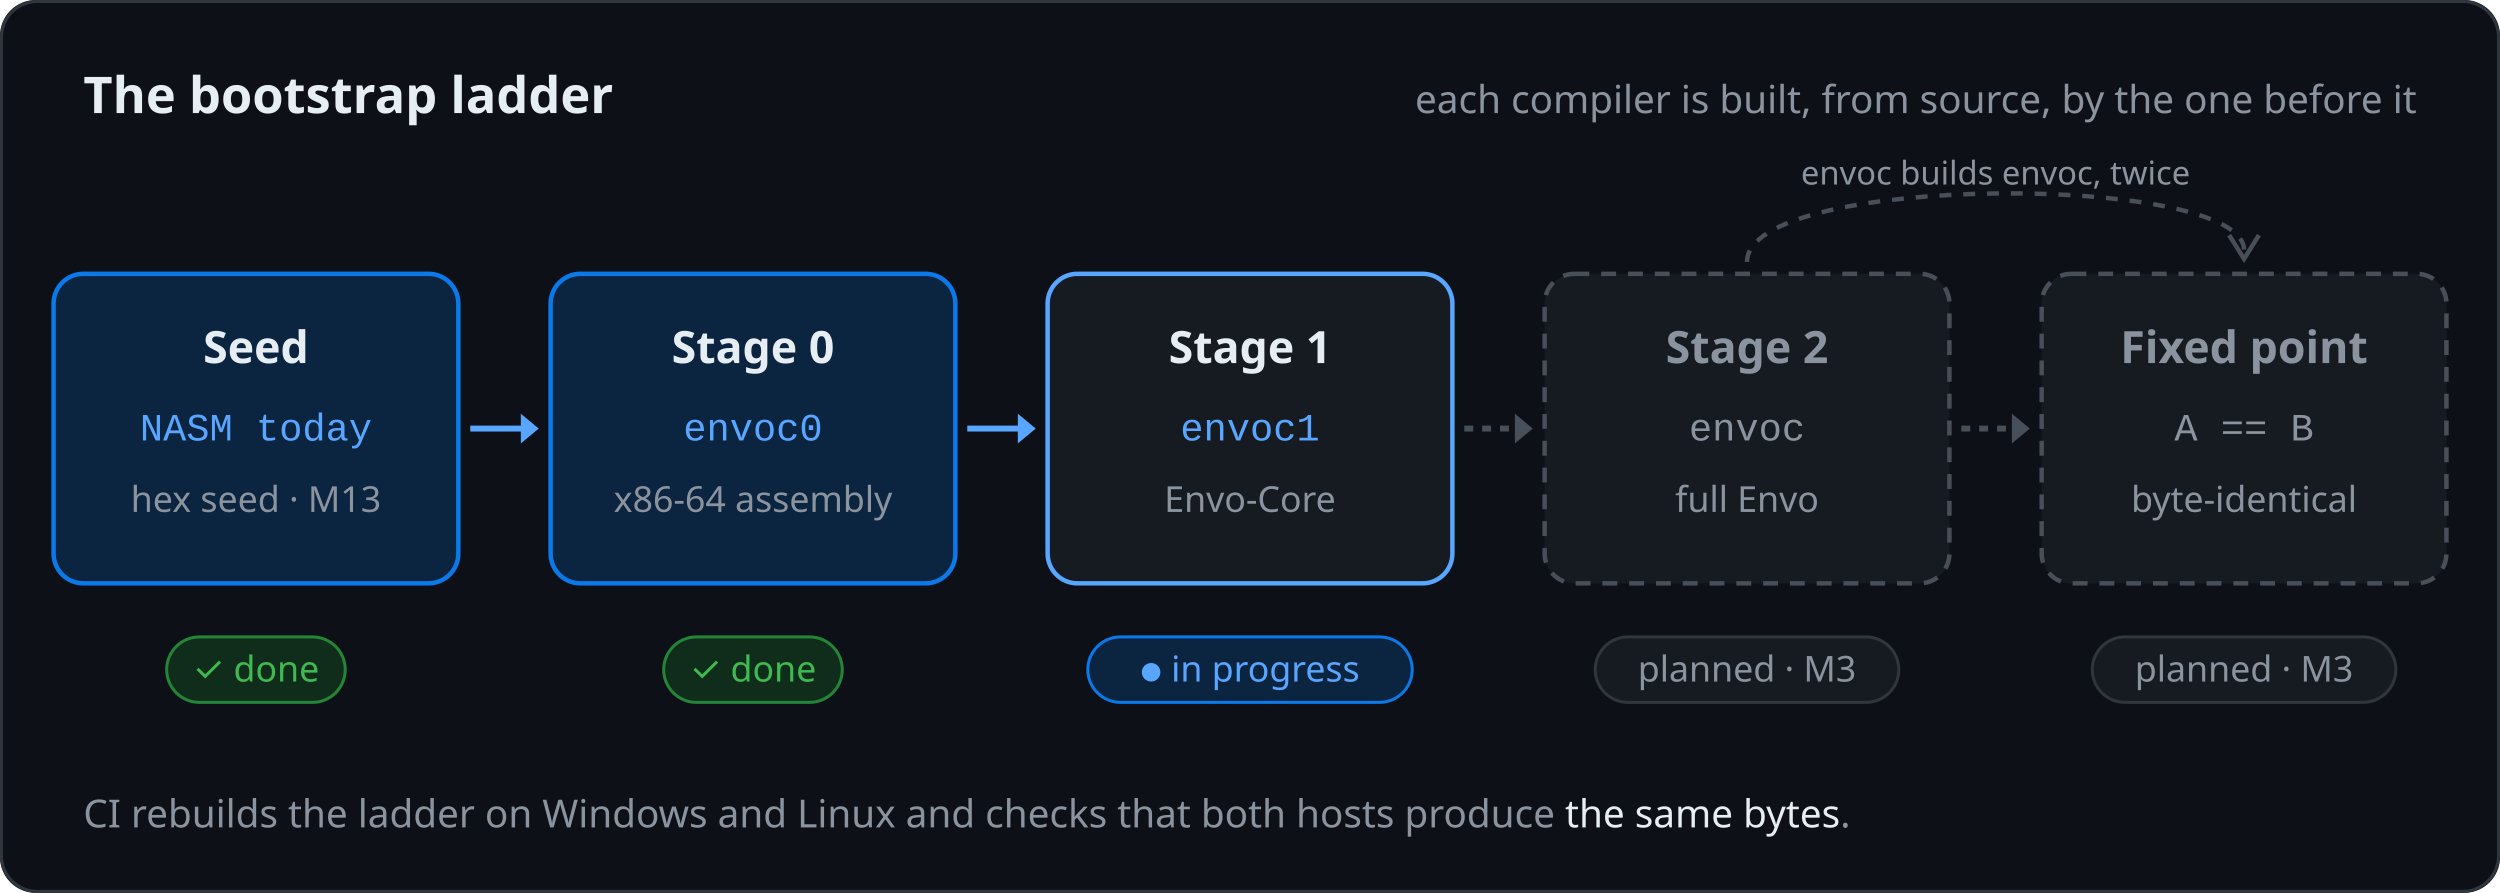
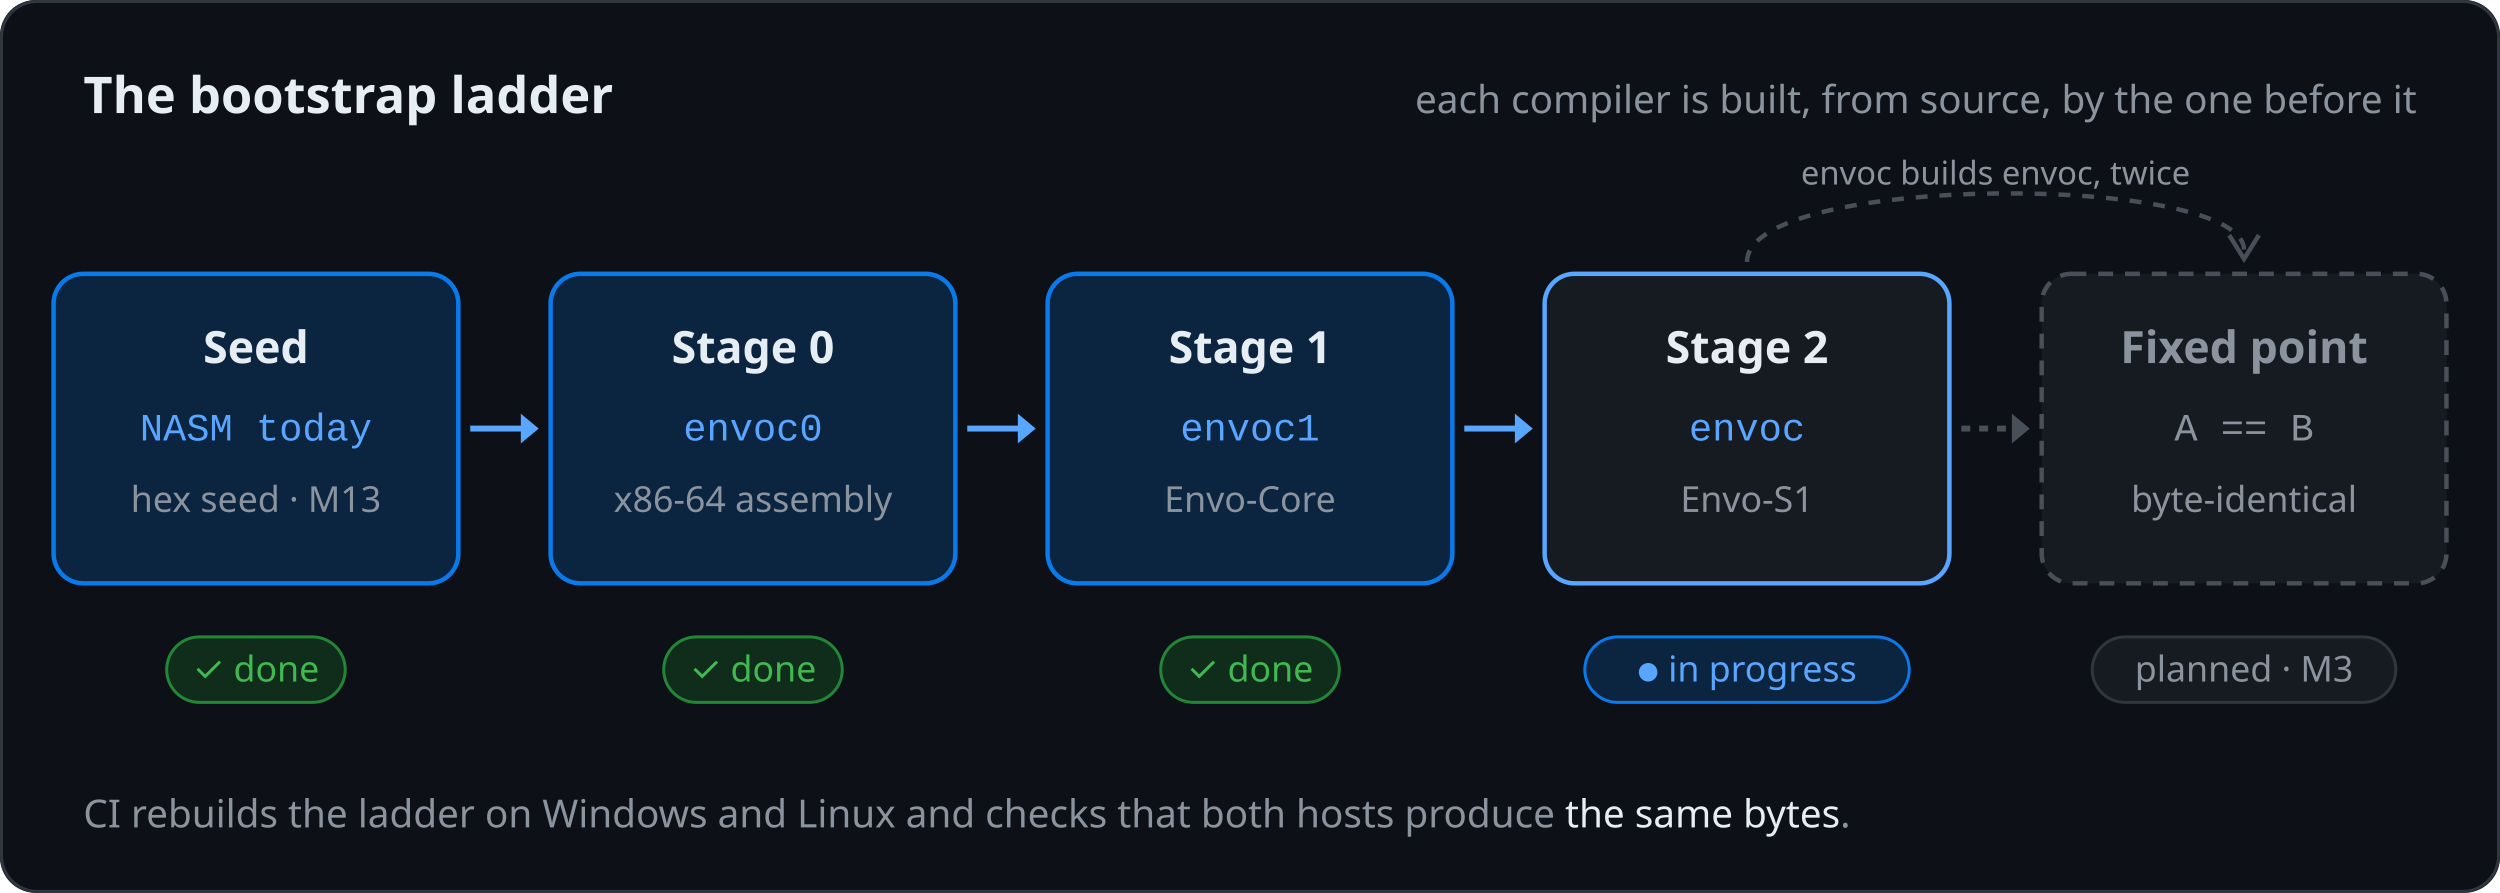
<svg xmlns="http://www.w3.org/2000/svg" width="840" height="300" viewBox="0 0 840 300" role="img" aria-labelledby="t d">
  <style>
.m{font-family:ui-monospace,SFMono-Regular,'SF Mono',Menlo,Consolas,'Liberation Mono',monospace}
.s{font-family:-apple-system,BlinkMacSystemFont,'Segoe UI','Noto Sans',Helvetica,Arial,sans-serif}
.g0{opacity:0;animation:g0 7.0s ease-out infinite}@keyframes g0{0%,0%{opacity:0}2.143%{opacity:.9}17.143%,100%{opacity:0}}
.p0{opacity:0;animation:p0 7.0s ease-in-out infinite}@keyframes p0{0%,2.857%{opacity:0;transform:translateX(0)}4.286%{opacity:1}13.571%{opacity:1;transform:translateX(19px)}15%,100%{opacity:0;transform:translateX(19px)}}
.g1{opacity:0;animation:g1 7.0s ease-out infinite}@keyframes g1{0%,14.286%{opacity:0}16.429%{opacity:.9}31.429%,100%{opacity:0}}
.p1{opacity:0;animation:p1 7.0s ease-in-out infinite}@keyframes p1{0%,17.143%{opacity:0;transform:translateX(0)}18.571%{opacity:1}27.857%{opacity:1;transform:translateX(19px)}29.286%,100%{opacity:0;transform:translateX(19px)}}
.g2{opacity:0;animation:g2 7.0s ease-out infinite}@keyframes g2{0%,28.571%{opacity:0}30.714%{opacity:.9}45.714%,100%{opacity:0}}
+ .p2{opacity:0;animation:p2 7.0s ease-in-out infinite}@keyframes p2{0%,31.429%{opacity:0;transform:translateX(0)}32.857%{opacity:1}42.143%{opacity:1;transform:translateX(19px)}43.571%,100%{opacity:0;transform:translateX(19px)}}
+ .g3{opacity:0;animation:g3 7.0s ease-out infinite}@keyframes g3{0%,42.857%{opacity:0}45%{opacity:.9}60%,100%{opacity:0}}
.pulse{animation:pulse 1.6s ease-in-out infinite}@keyframes pulse{50%{opacity:.35}}
@media (prefers-reduced-motion: reduce){*{animation:none!important}}
</style>
  <defs>
    <clipPath id="card">
      <rect width="840" height="300" rx="12" />
    </clipPath>
  </defs>
  <g clip-path="url(#card)">
    <rect width="840" height="300" fill="#0d1117" />
    <text class="s" x="28" y="38" font-size="17" font-weight="600" fill="#e6edf3">The bootstrap ladder</text>
    <text class="s" x="812" y="38" font-size="13" fill="#8b949e" text-anchor="end">each compiler is built, from source, by the one before it</text>
    <rect x="18.0" y="92" width="136" height="104" rx="10" fill="#0b2440" stroke="#0a7aeb" stroke-width="1.5" />
    <rect class="g0" x="15.0" y="89" width="142" height="110" rx="12" fill="none" stroke="#58a6ff" stroke-width="2.5" />
    <text class="s" x="86.0" y="122" font-size="15" font-weight="600" fill="#e6edf3" text-anchor="middle">Seed</text>
    <text class="m" x="86.0" y="148" font-size="13" fill="#58a6ff" text-anchor="middle">NASM today</text>
    <text class="s" x="86.0" y="172" font-size="12" fill="#8b949e" text-anchor="middle">hex seed · M13</text>
    <g>
      <rect x="56.0" y="214" width="60" height="22" rx="11" fill="#0f2d1a" stroke="#238636" />
      <text class="s" x="86.0" y="229" font-size="12" fill="#3fb950" text-anchor="middle">✓ done</text>
    </g>
    <line x1="158.0" y1="144.0" x2="176.0" y2="144.0" stroke="#58a6ff" stroke-width="2" />
    <path d="M175.0 139.0 L181.0 144.0 L175.0 149.0 Z" fill="#58a6ff" />
    <circle class="p0" cx="158.0" cy="144.0" r="4" fill="#e6edf3" />
    <rect x="185.0" y="92" width="136" height="104" rx="10" fill="#0b2440" stroke="#0a7aeb" stroke-width="1.5" />
    <rect class="g1" x="182.0" y="89" width="142" height="110" rx="12" fill="none" stroke="#58a6ff" stroke-width="2.5" />
    <text class="s" x="253.0" y="122" font-size="15" font-weight="600" fill="#e6edf3" text-anchor="middle">Stage 0</text>
    <text class="m" x="253.0" y="148" font-size="13" fill="#58a6ff" text-anchor="middle">envoc0</text>
    <text class="s" x="253.0" y="172" font-size="12" fill="#8b949e" text-anchor="middle">x86-64 assembly</text>
    <g>
      <rect x="223.0" y="214" width="60" height="22" rx="11" fill="#0f2d1a" stroke="#238636" />
      <text class="s" x="253.0" y="229" font-size="12" fill="#3fb950" text-anchor="middle">✓ done</text>
    </g>
    <line x1="325.0" y1="144.0" x2="343.0" y2="144.0" stroke="#58a6ff" stroke-width="2" />
    <path d="M342.0 139.0 L348.0 144.0 L342.0 149.0 Z" fill="#58a6ff" />
    <circle class="p1" cx="325.0" cy="144.0" r="4" fill="#e6edf3" />
-     <rect x="352.0" y="92" width="136" height="104" rx="10" fill="#161b22" stroke="#58a6ff" stroke-width="1.5" />
+     <rect x="352.0" y="92" width="136" height="104" rx="10" fill="#0b2440" stroke="#0a7aeb" stroke-width="1.5" />
    <rect class="g2" x="349.0" y="89" width="142" height="110" rx="12" fill="none" stroke="#58a6ff" stroke-width="2.5" />
    <text class="s" x="420.0" y="122" font-size="15" font-weight="600" fill="#e6edf3" text-anchor="middle">Stage 1</text>
    <text class="m" x="420.0" y="148" font-size="13" fill="#58a6ff" text-anchor="middle">envoc1</text>
    <text class="s" x="420.0" y="172" font-size="12" fill="#8b949e" text-anchor="middle">Envo-Core</text>
+     <g>
+       <rect x="390.0" y="214" width="60" height="22" rx="11" fill="#0f2d1a" stroke="#238636" />
+       <text class="s" x="420.0" y="229" font-size="12" fill="#3fb950" text-anchor="middle">✓ done</text>
+     </g>
+     <line x1="492.0" y1="144.0" x2="510.0" y2="144.0" stroke="#58a6ff" stroke-width="2" />
+     <path d="M509.0 139.0 L515.0 144.0 L509.0 149.0 Z" fill="#58a6ff" />
+     <circle class="p2" cx="492.0" cy="144.0" r="4" fill="#e6edf3" />
+     <rect x="519.0" y="92" width="136" height="104" rx="10" fill="#161b22" stroke="#58a6ff" stroke-width="1.5" />
+     <rect class="g3" x="516.0" y="89" width="142" height="110" rx="12" fill="none" stroke="#58a6ff" stroke-width="2.5" />
+     <text class="s" x="587.0" y="122" font-size="15" font-weight="600" fill="#e6edf3" text-anchor="middle">Stage 2</text>
+     <text class="m" x="587.0" y="148" font-size="13" fill="#58a6ff" text-anchor="middle">envoc</text>
+     <text class="s" x="587.0" y="172" font-size="12" fill="#8b949e" text-anchor="middle">Envo-S1</text>
    <g class="pulse">
-       <rect x="365.5" y="214" width="109" height="22" rx="11" fill="#0b2440" stroke="#0a7aeb" />
-       <text class="s" x="420.0" y="229" font-size="12" fill="#58a6ff" text-anchor="middle">● in progress</text>
-     </g>
-     <line x1="492.0" y1="144.0" x2="510.0" y2="144.0" stroke="#484f58" stroke-width="2" stroke-dasharray="3 3" />
-     <path d="M509.0 139.0 L515.0 144.0 L509.0 149.0 Z" fill="#484f58" />
-     <rect x="519.0" y="92" width="136" height="104" rx="10" fill="#161b22" stroke="#484f58" stroke-width="1.5" stroke-dasharray="5 4" />
-     <text class="s" x="587.0" y="122" font-size="15" font-weight="600" fill="#8b949e" text-anchor="middle">Stage 2</text>
-     <text class="m" x="587.0" y="148" font-size="13" fill="#8b949e" text-anchor="middle">envoc</text>
-     <text class="s" x="587.0" y="172" font-size="12" fill="#8b949e" text-anchor="middle">full Envo</text>
-     <g>
-       <rect x="536.0" y="214" width="102" height="22" rx="11" fill="#161b22" stroke="#30363d" />
-       <text class="s" x="587.0" y="229" font-size="12" fill="#8b949e" text-anchor="middle">planned · M3</text>
+       <rect x="532.5" y="214" width="109" height="22" rx="11" fill="#0b2440" stroke="#0a7aeb" />
+       <text class="s" x="587.0" y="229" font-size="12" fill="#58a6ff" text-anchor="middle">● in progress</text>
    </g>
    <line x1="659.0" y1="144.0" x2="677.0" y2="144.0" stroke="#484f58" stroke-width="2" stroke-dasharray="3 3" />
    <path d="M676.0 139.0 L682.0 144.0 L676.0 149.0 Z" fill="#484f58" />
    <rect x="686.0" y="92" width="136" height="104" rx="10" fill="#161b22" stroke="#484f58" stroke-width="1.5" stroke-dasharray="5 4" />
    <text class="s" x="754.0" y="122" font-size="15" font-weight="600" fill="#8b949e" text-anchor="middle">Fixed point</text>
    <text class="m" x="754.0" y="148" font-size="13" fill="#8b949e" text-anchor="middle">A == B</text>
    <text class="s" x="754.0" y="172" font-size="12" fill="#8b949e" text-anchor="middle">byte-identical</text>
    <g>
      <rect x="703.0" y="214" width="102" height="22" rx="11" fill="#161b22" stroke="#30363d" />
      <text class="s" x="754.0" y="229" font-size="12" fill="#8b949e" text-anchor="middle">planned · M3</text>
    </g>
    <path d="M587.0 88 C587.0 58,754.0 58,754.0 84" fill="none" stroke="#484f58" stroke-width="1.5" stroke-dasharray="4 4" />
    <path d="M749.0 79 L754.0 87 L759.0 79" fill="none" stroke="#484f58" stroke-width="1.5" />
    <text class="s" x="670.5" y="62" font-size="11" fill="#8b949e" text-anchor="middle">envoc builds envoc, twice</text>
    <text class="s" x="28" y="278" font-size="13" fill="#8b949e">CI rebuilds the ladder on Windows and Linux and checks that both hosts produce <tspan fill="#e6edf3">the same bytes</tspan>.</text>
  </g>
  <rect x="0.5" y="0.5" width="839" height="299" rx="12" fill="none" stroke="#30363d" />
</svg>
